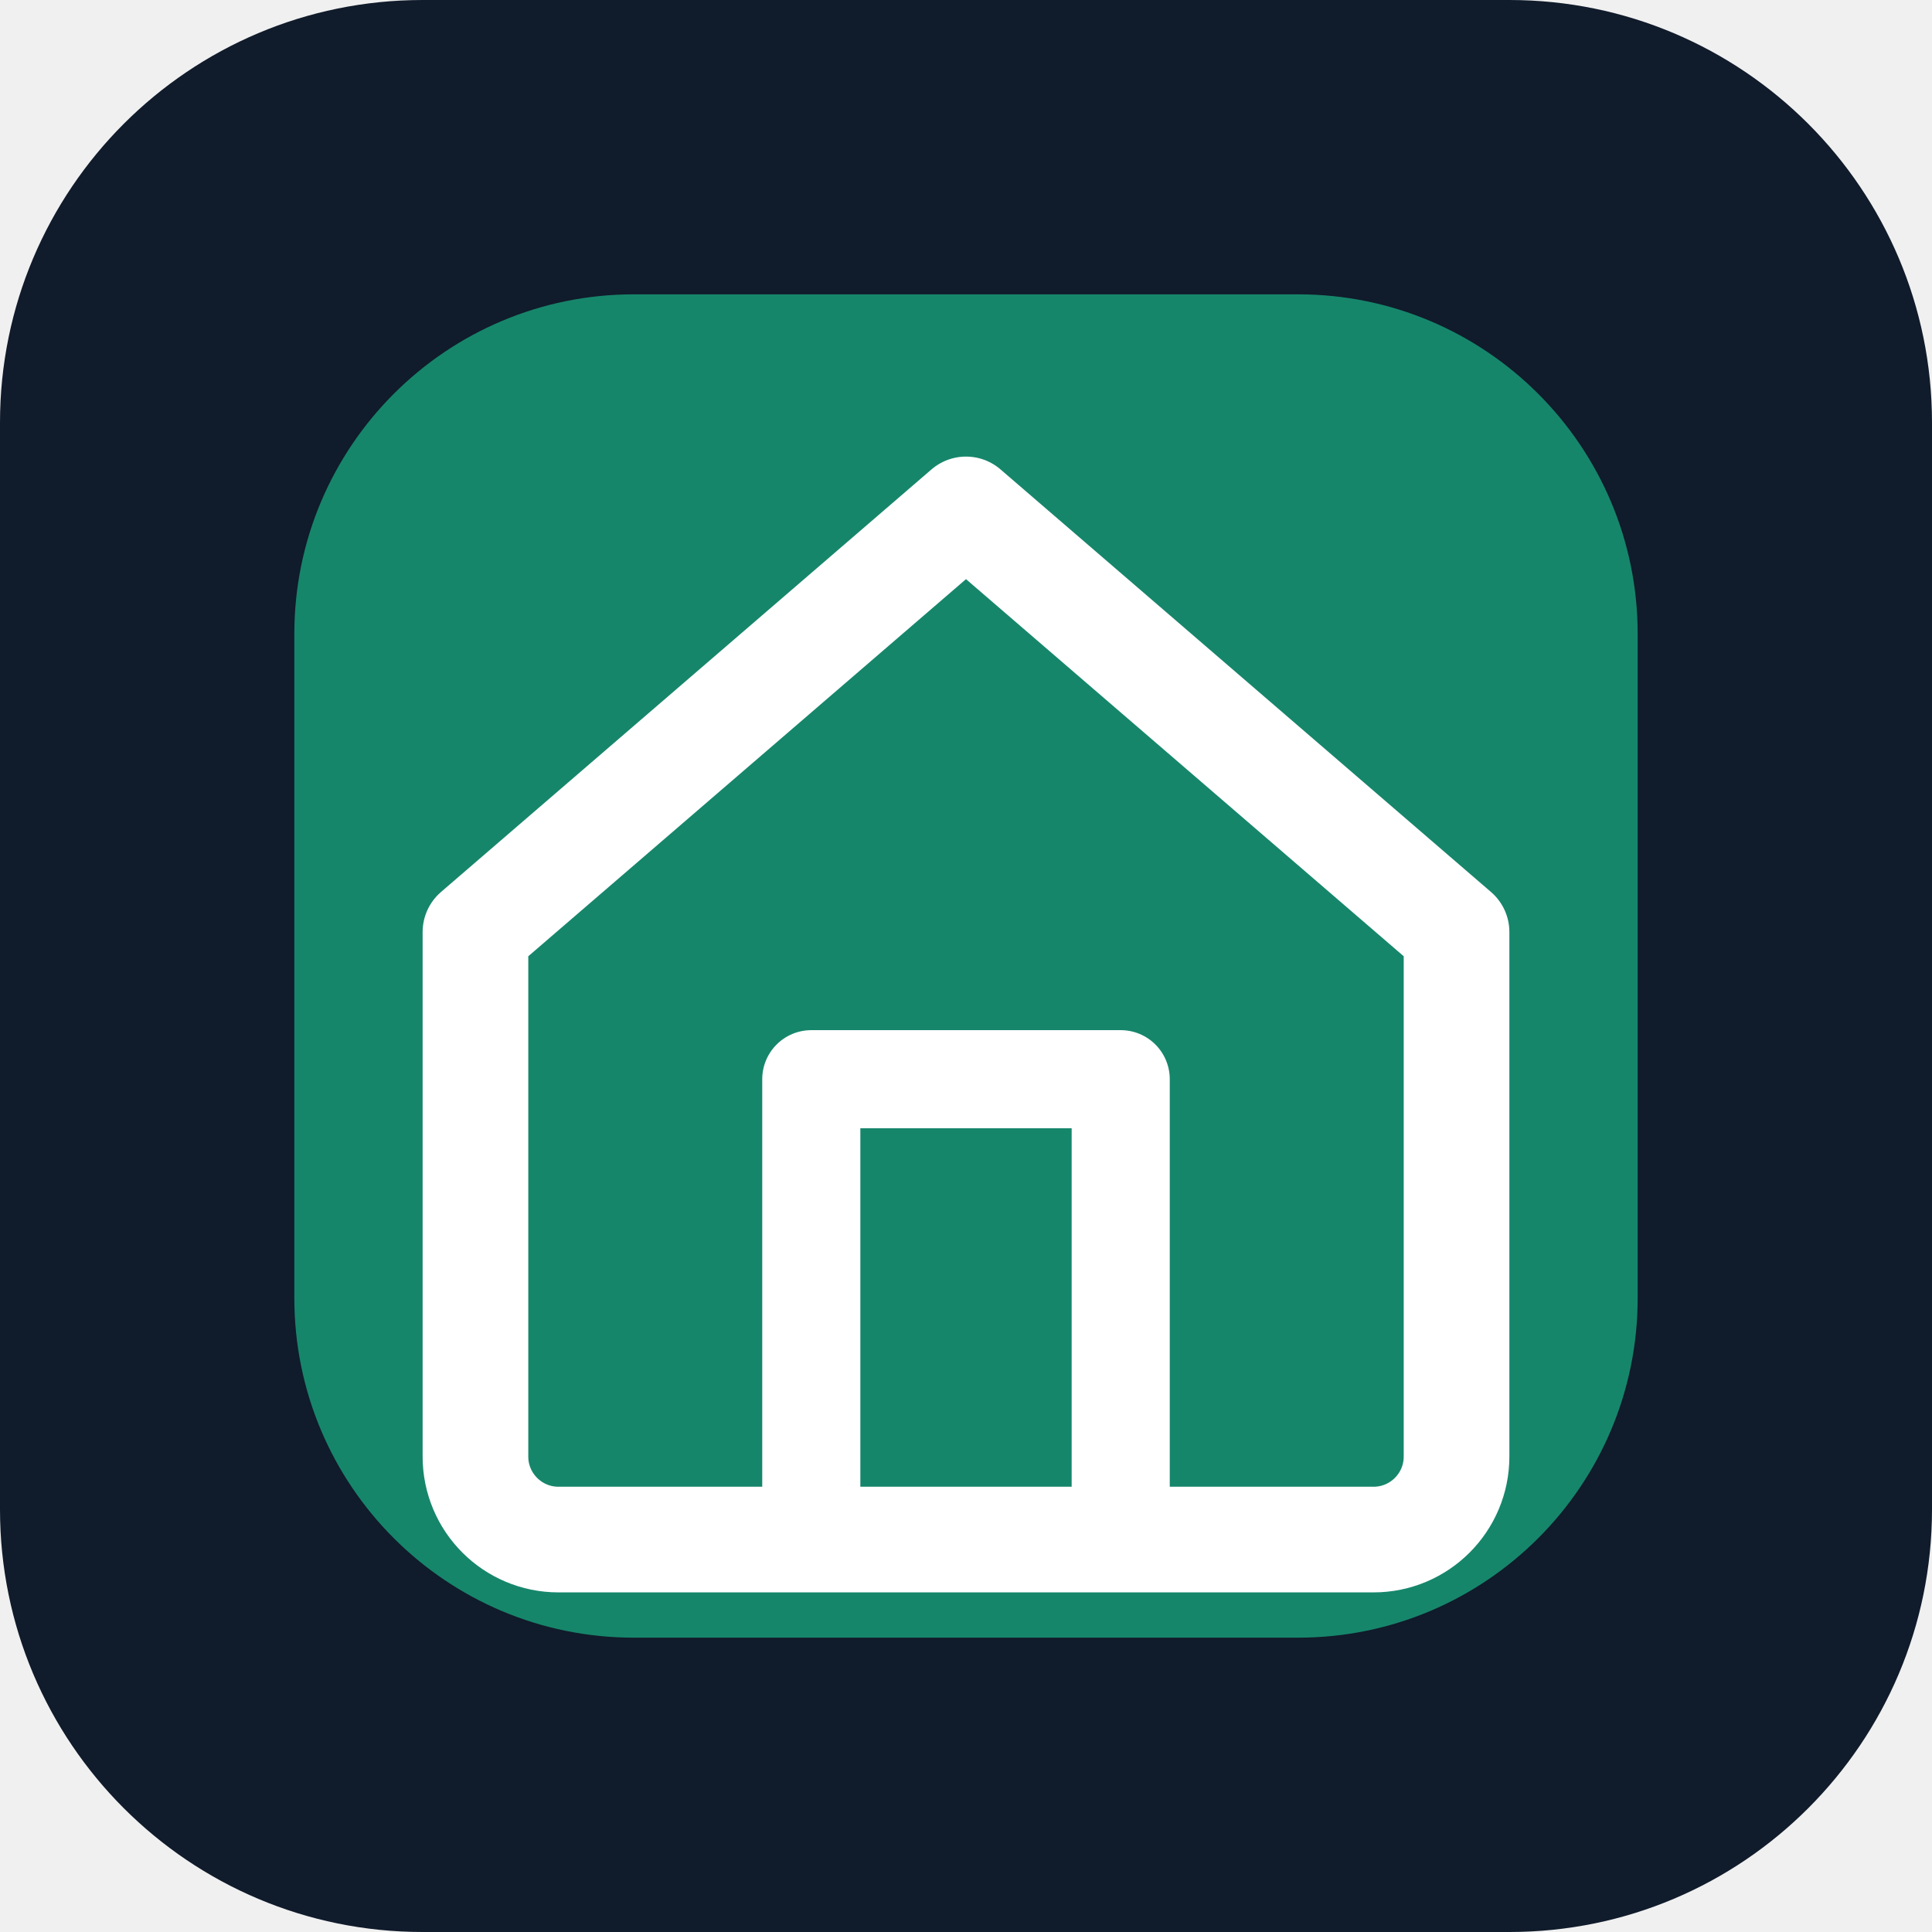
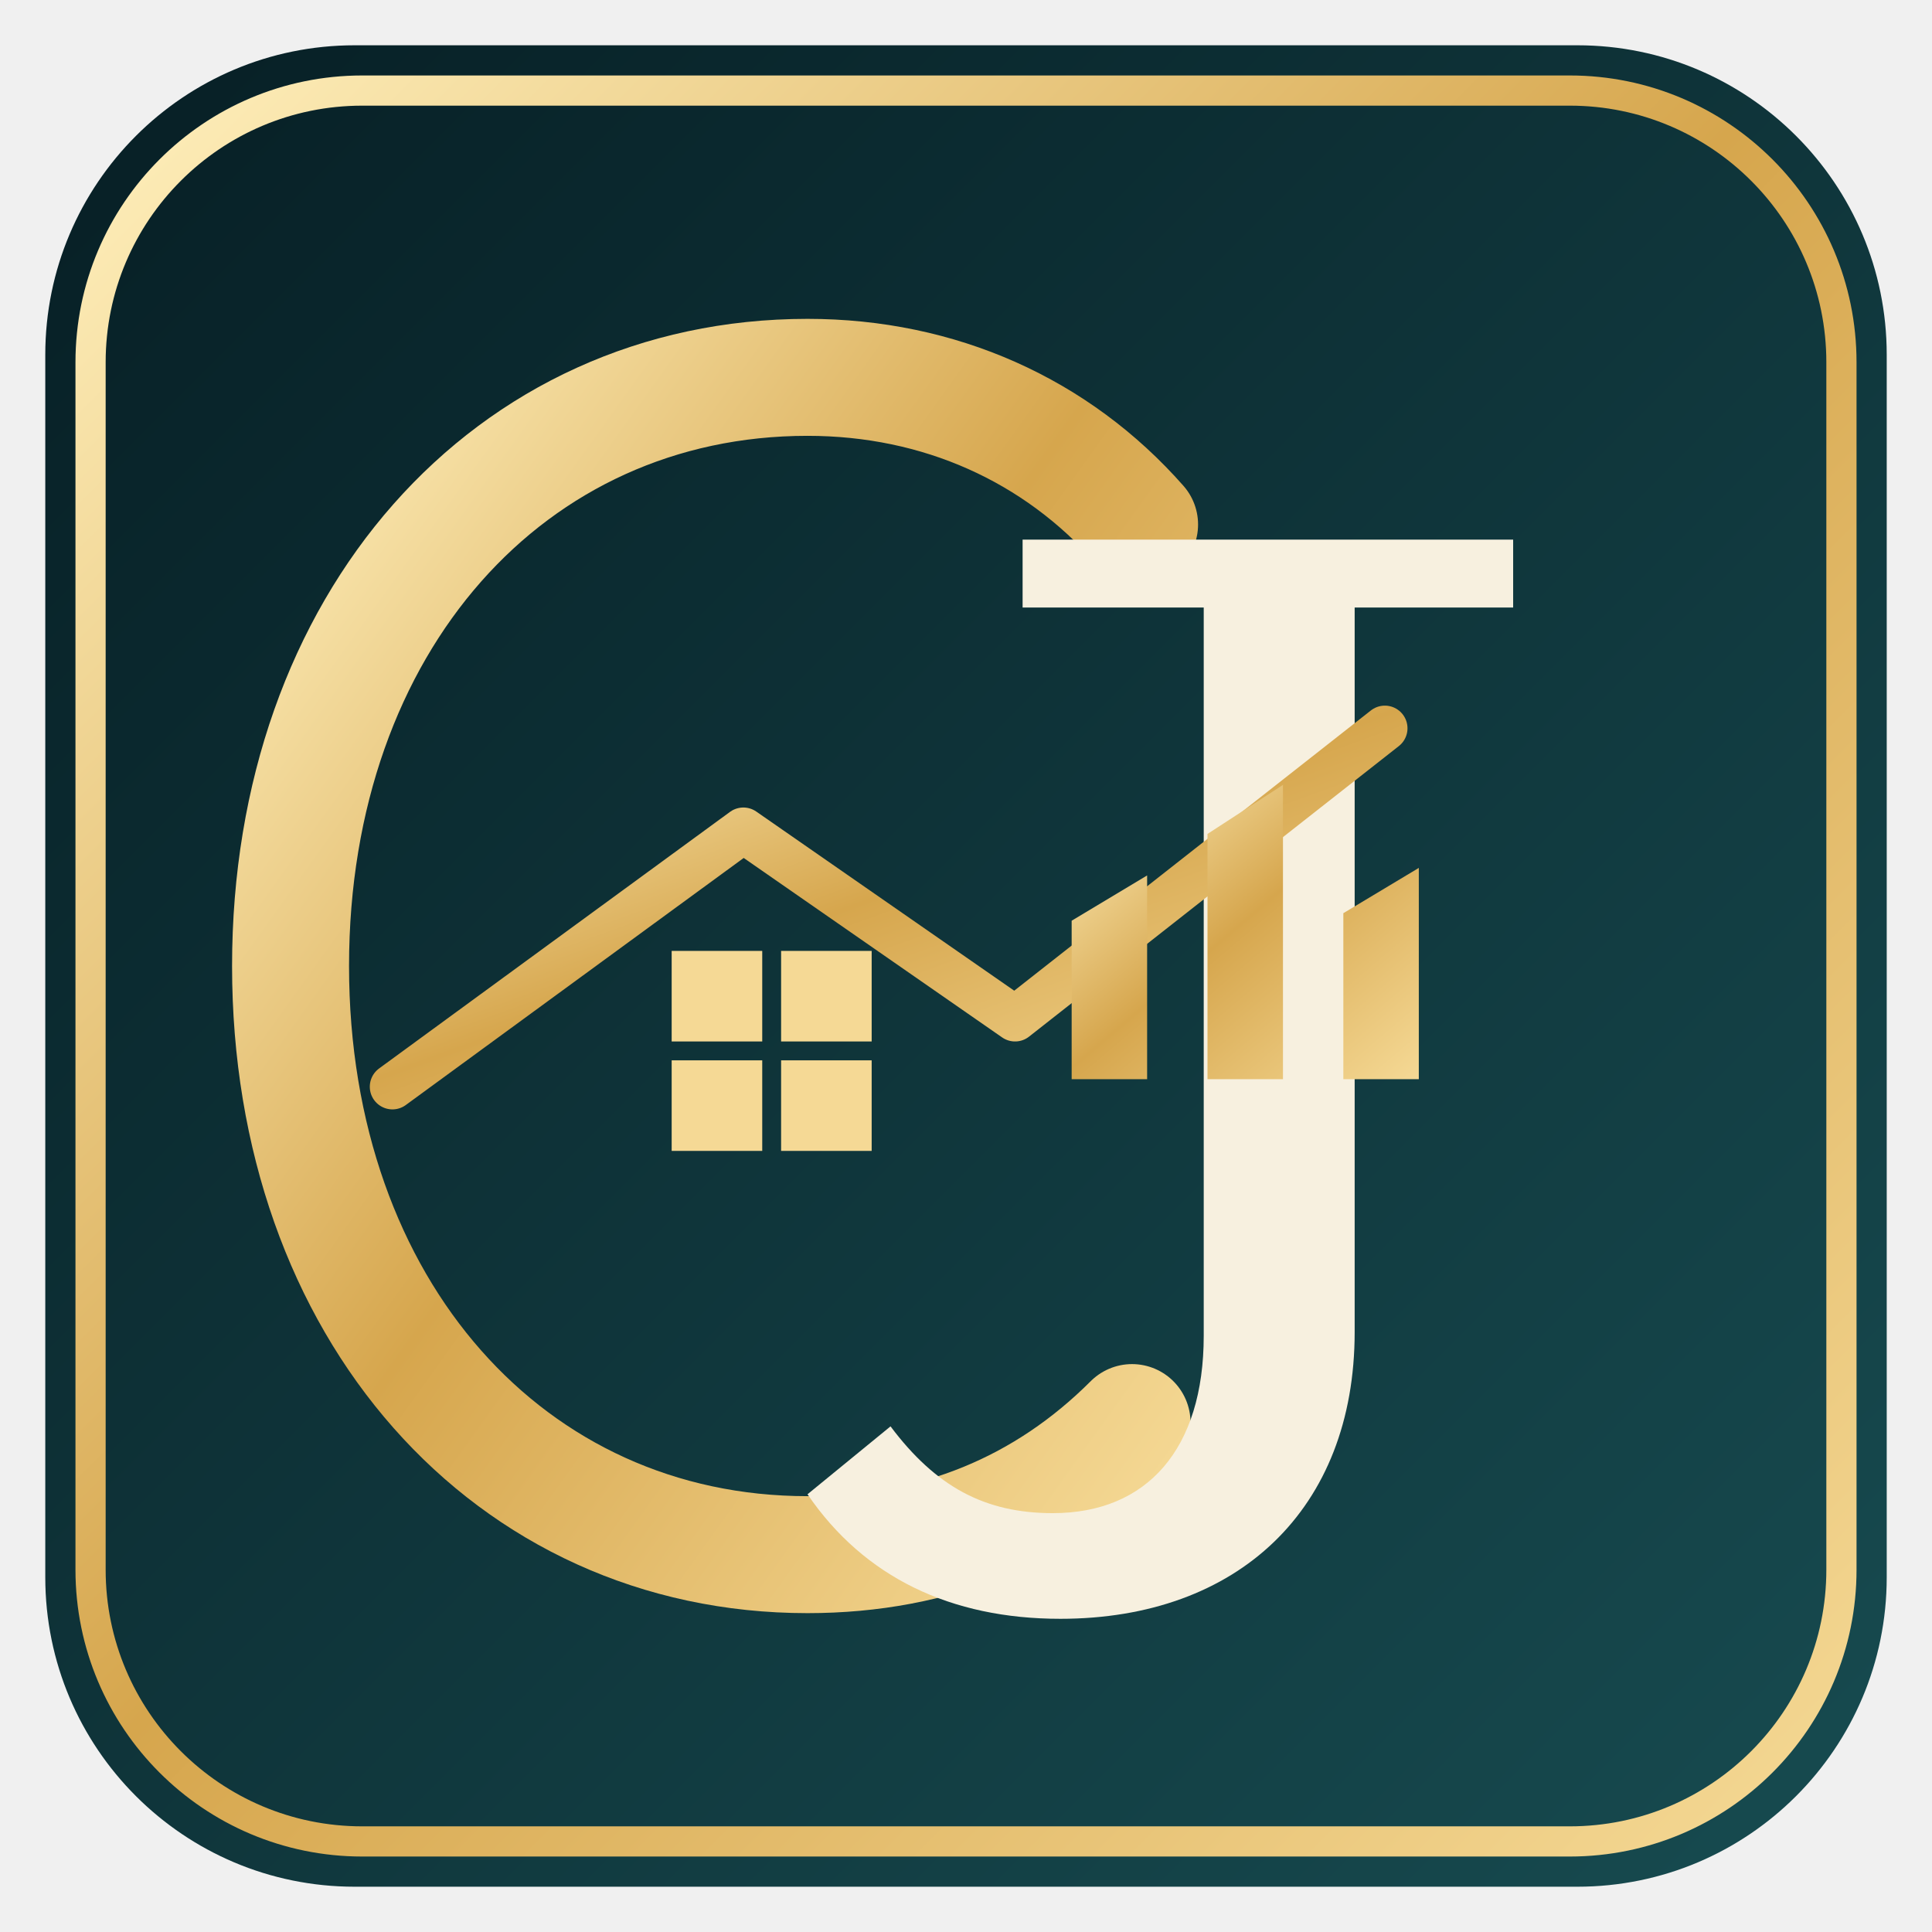
<svg xmlns="http://www.w3.org/2000/svg" viewBox="0 0 512 512">
-   <rect width="512" height="512" rx="112" fill="#101b2b" />
-   <rect x="78" y="78" width="356" height="356" rx="90" fill="#16866b" />
-   <path d="M126 247 256 135l130 112v139a22 22 0 0 1-22 22H148a22 22 0 0 1-22-22z" fill="none" stroke="#fff" stroke-width="28" stroke-linejoin="round" />
-   <path d="M215 408V286h82v122" fill="none" stroke="#fff" stroke-width="26" stroke-linejoin="round" />
+   <defs>
+     <linearGradient id="bg" x1="0" y1="0" x2="1" y2="1">
+       <stop stop-color="#071f25" />
+       <stop offset="1" stop-color="#174b50" />
+     </linearGradient>
+     <linearGradient id="gold" x1="0" y1="0" x2="1" y2="1">
+       <stop stop-color="#fff0bd" />
+       <stop offset=".48" stop-color="#d6a64d" />
+       <stop offset="1" stop-color="#f5d995" />
+     </linearGradient>
+     <filter id="shadow">
+       <feGaussianBlur stdDeviation="5" />
+     </filter>
+   </defs>
+   <rect x="12" y="12" width="488" height="488" rx="82" fill="url(#bg)" />
+   <rect x="24" y="24" width="464" height="464" rx="72" fill="none" stroke="url(#gold)" stroke-width="8" />
+   <path d="M302 139c-22-25-53-39-88-39-79 0-137 65-137 156s58 156 137 156c34 0 63-12 86-35" fill="none" stroke="url(#gold)" stroke-width="31" stroke-linecap="round" />
+   <path d="M271 143h130v18h-42v192c0 47-31 76-78 76-29 0-52-11-67-33l22-18c12 16 25 23 43 23 25 0 40-17 40-47V161h-48z" fill="#f7f0df" />
+   <path d="M104 288l93-68 72 50 98-77" fill="none" stroke="url(#gold)" stroke-width="12" stroke-linecap="round" stroke-linejoin="round" />
+   <path d="M113 302h258" stroke="url(#gold)" stroke-width="5" opacity=".8" />
+   <path d="M356 286v-44l20-12v56zm-36 0v-65l20-13v78zm-36 0v-42l20-12v54z" fill="url(#gold)" />
+   <rect x="178" y="252" width="24" height="24" fill="#f5d995" />
+   <rect x="207" y="252" width="24" height="24" fill="#f5d995" />
+   <rect x="178" y="281" width="24" height="24" fill="#f5d995" />
+   <rect x="207" y="281" width="24" height="24" fill="#f5d995" />
</svg>
